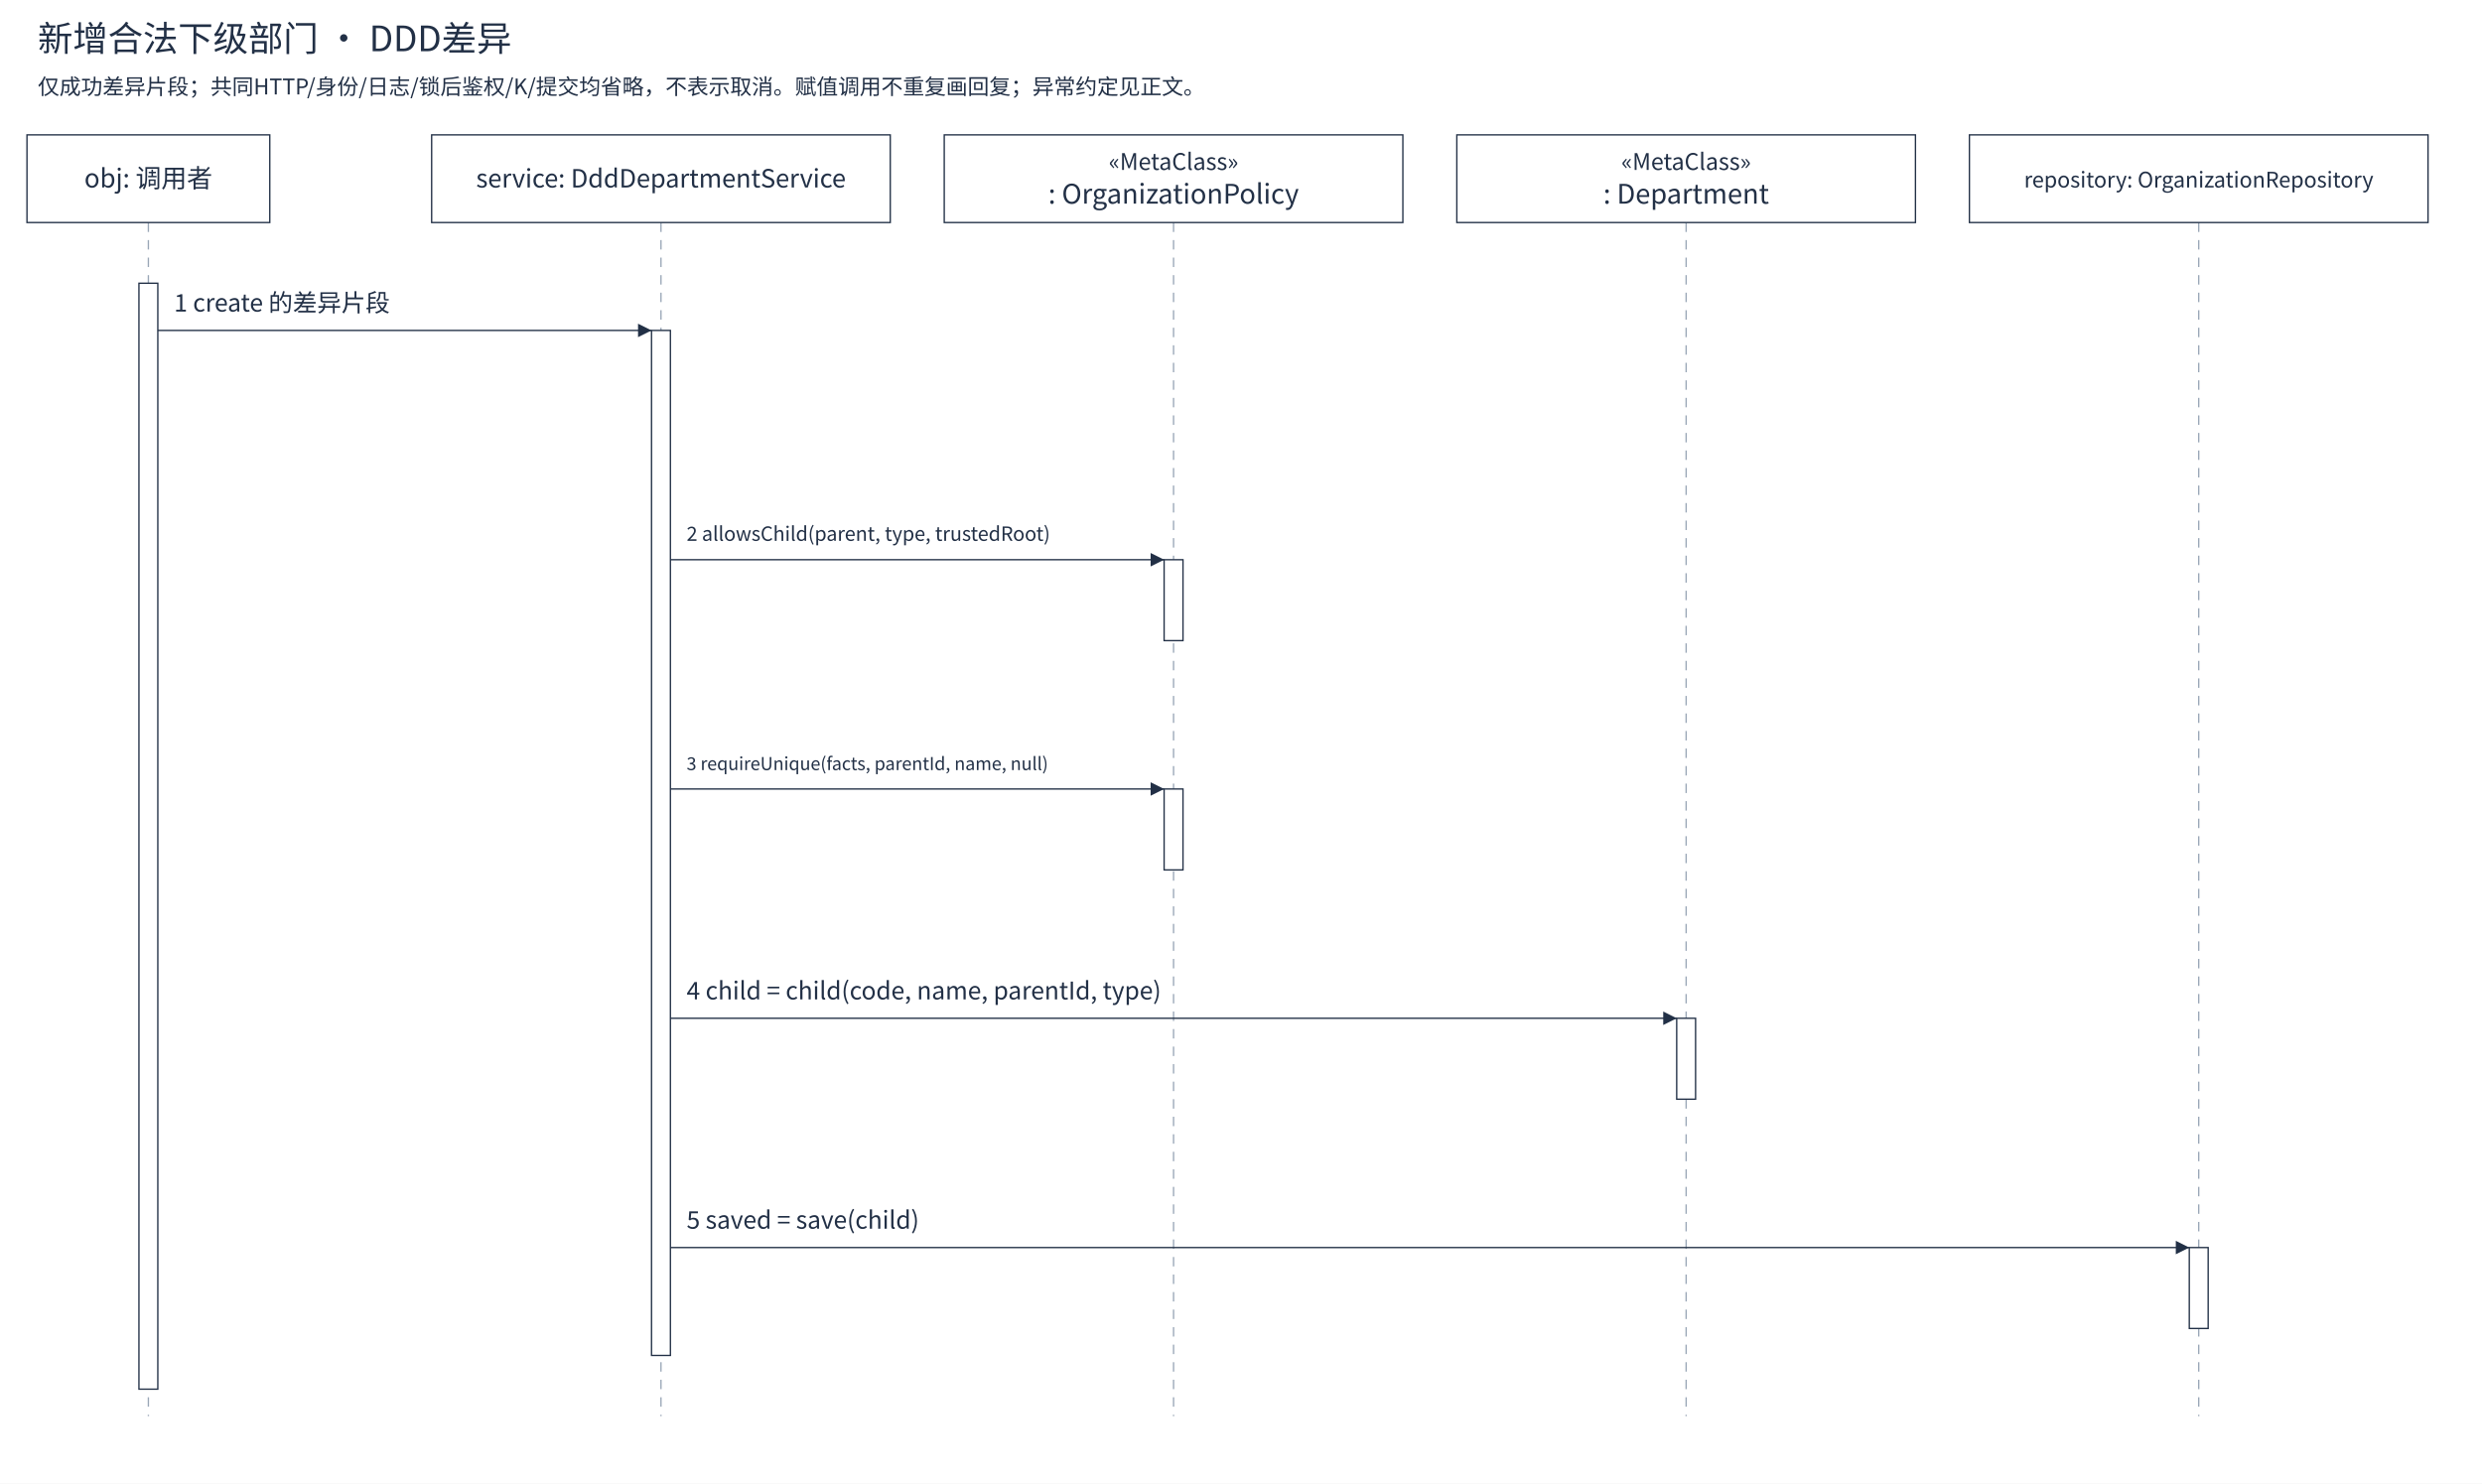
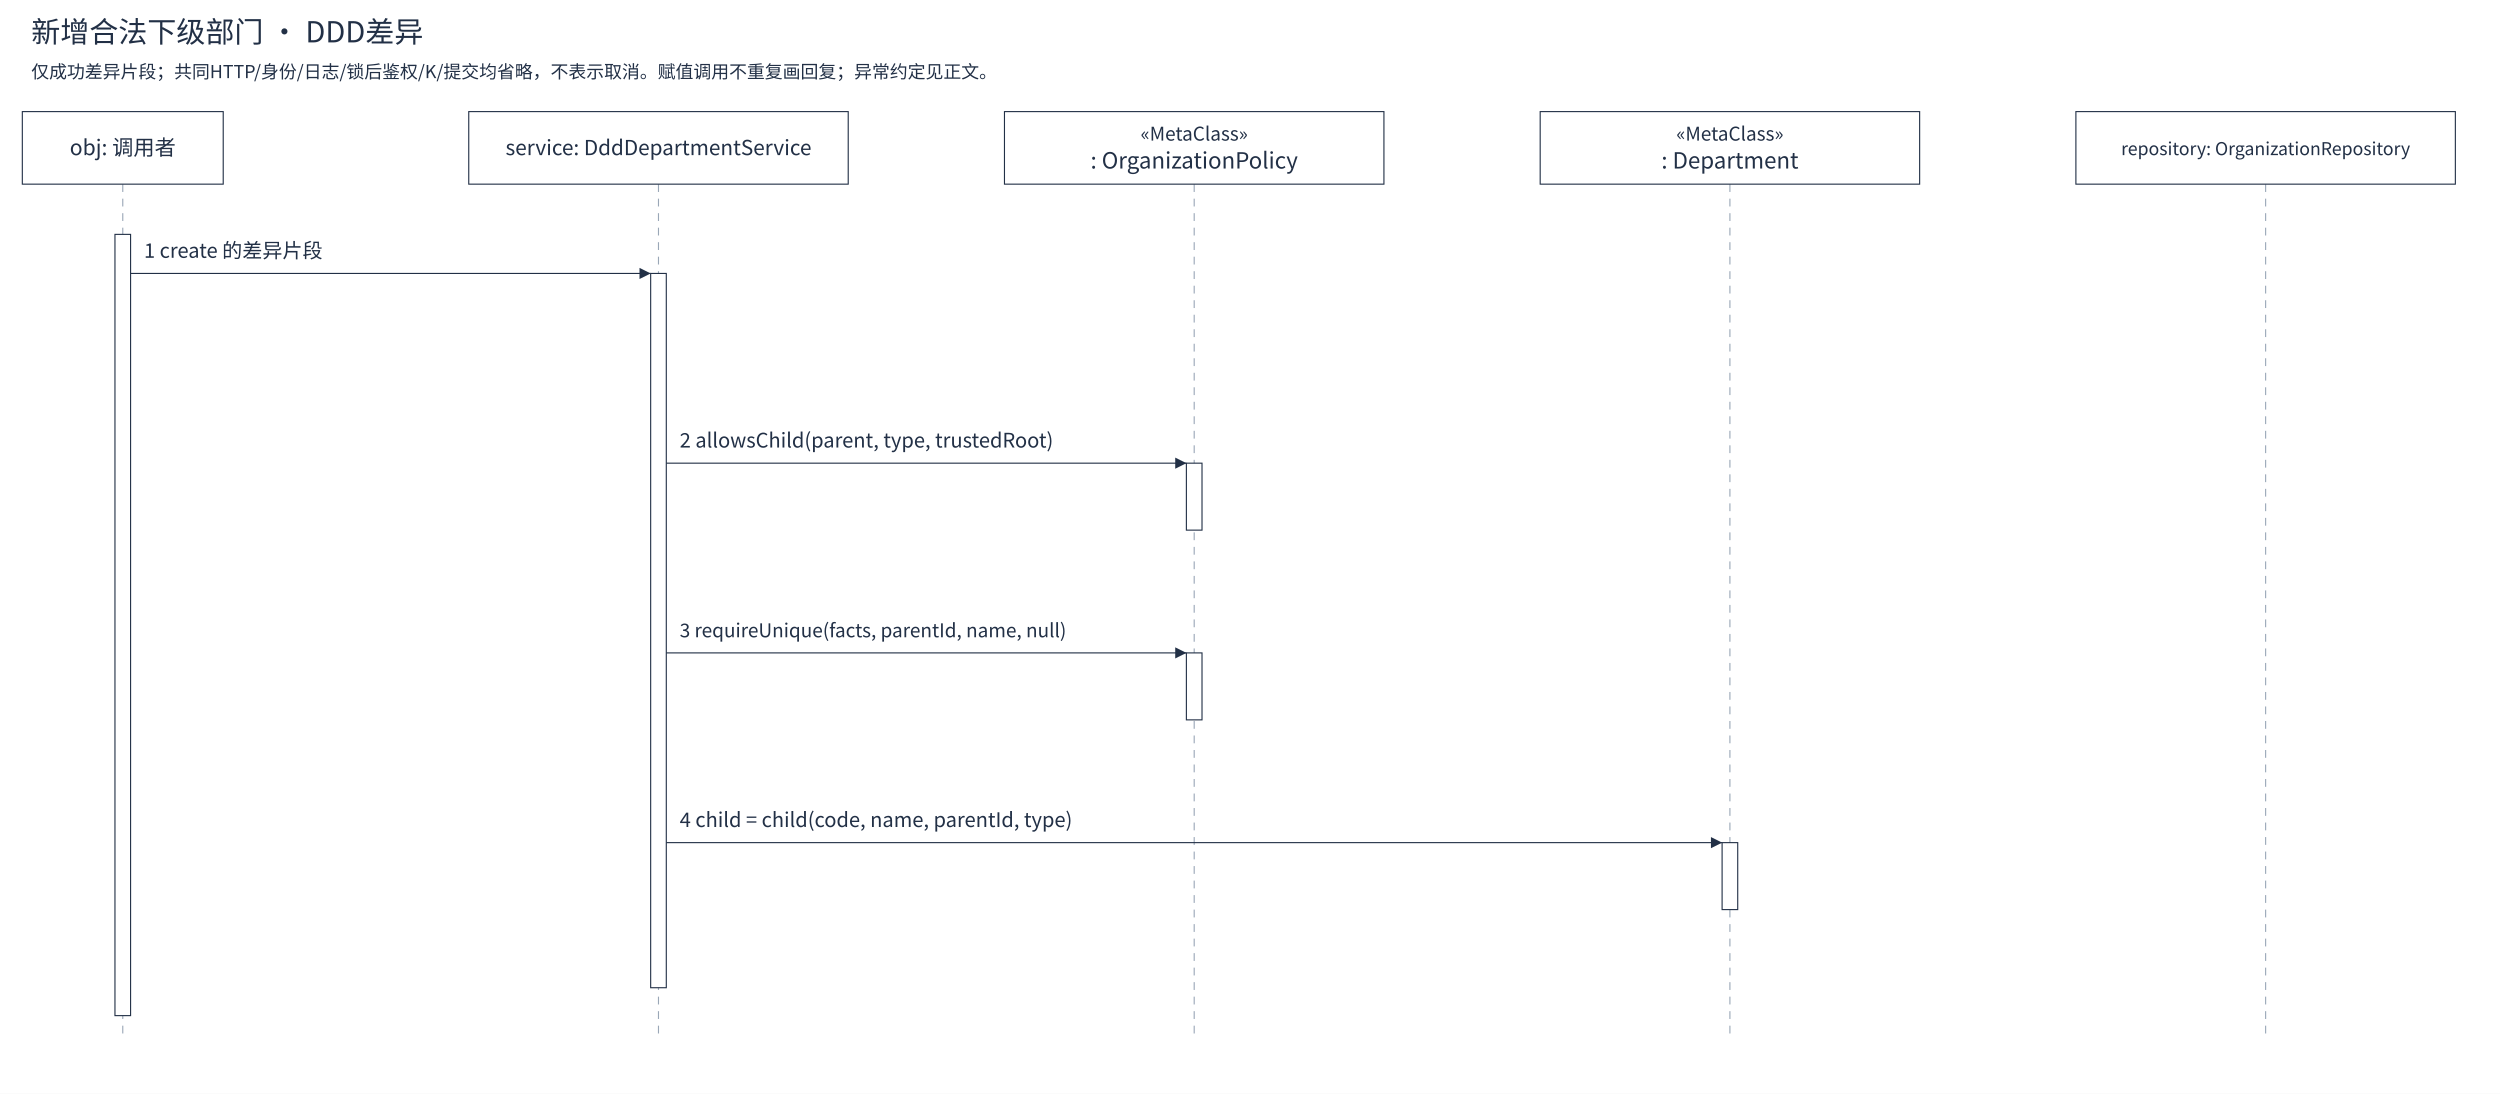
- <svg xmlns="http://www.w3.org/2000/svg" width="1840" height="1100" viewBox="0 0 1840 1100">
+ <svg xmlns="http://www.w3.org/2000/svg" width="2240" height="980" viewBox="0 0 2240 980">
  <defs>
    <marker id="open" markerWidth="12" markerHeight="12" refX="11" refY="6" orient="auto">
      <path d="M1,1 L11,6 L1,11" fill="none" stroke="#223046" stroke-width="1.5" />
    </marker>
    <marker id="triangle" markerWidth="14" markerHeight="14" refX="13" refY="7" orient="auto">
      <path d="M1,1 L13,7 L1,13 Z" fill="white" stroke="#245a93" stroke-width="1.4" />
    </marker>
    <marker id="filled" markerWidth="12" markerHeight="12" refX="11" refY="6" orient="auto">
      <path d="M1,1 L11,6 L1,11 Z" fill="#223046" />
    </marker>
  </defs>
  <rect width="100%" height="100%" fill="white" />
  <g font-family="Microsoft YaHei,Noto Sans CJK SC,Arial,sans-serif">
    <text x="28" y="38" font-size="26" text-anchor="start" fill="#223046">新增合法下级部门 · DDD差异</text>
    <text x="28" y="70" font-size="16" text-anchor="start" fill="#223046">仅成功差异片段；共同HTTP/身份/日志/锁后鉴权/K/提交均省略，不表示取消。赋值调用不重复画回复；异常约定见正文。</text>
-     <path d="M110,165V1050" stroke="#9aa7b7" stroke-dasharray="7 6" />
+     <path d="M110,165V930" stroke="#9aa7b7" stroke-dasharray="7 6" />
    <rect x="20" y="100" width="180" height="65" fill="white" stroke="#223046" />
    <text x="110" y="139" font-size="19" text-anchor="middle" fill="#223046">obj: 调用者</text>
-     <path d="M490,165V1050" stroke="#9aa7b7" stroke-dasharray="7 6" />
-     <rect x="320" y="100" width="340" height="65" fill="white" stroke="#223046" />
-     <text x="490" y="139" font-size="18.586" text-anchor="middle" fill="#223046">service: DddDepartmentService</text>
-     <path d="M870,165V1050" stroke="#9aa7b7" stroke-dasharray="7 6" />
-     <rect x="700" y="100" width="340" height="65" fill="white" stroke="#223046" />
-     <text x="870" y="126" font-size="17" text-anchor="middle" fill="#223046">«MetaClass»</text>
-     <text x="870" y="151" font-size="20" text-anchor="middle" fill="#223046">: OrganizationPolicy</text>
-     <path d="M1250,165V1050" stroke="#9aa7b7" stroke-dasharray="7 6" />
-     <rect x="1080" y="100" width="340" height="65" fill="white" stroke="#223046" />
-     <text x="1250" y="126" font-size="17" text-anchor="middle" fill="#223046">«MetaClass»</text>
-     <text x="1250" y="151" font-size="20" text-anchor="middle" fill="#223046">: Department</text>
-     <path d="M1630,165V1050" stroke="#9aa7b7" stroke-dasharray="7 6" />
-     <rect x="1460" y="100" width="340" height="65" fill="white" stroke="#223046" />
-     <text x="1630" y="139" font-size="15.852" text-anchor="middle" fill="#223046">repository: OrganizationRepository</text>
-     <rect x="103" y="210" width="14" height="820" fill="white" stroke="#223046" />
-     <rect x="483" y="245" width="14" height="760" fill="white" stroke="#223046" />
-     <rect x="863" y="415" width="14" height="60" fill="white" stroke="#223046" />
-     <rect x="863" y="585" width="14" height="60" fill="white" stroke="#223046" />
-     <rect x="1243" y="755" width="14" height="60" fill="white" stroke="#223046" />
-     <rect x="1623" y="925" width="14" height="60" fill="white" stroke="#223046" />
-     <path d="M117,245H483" stroke="#223046" marker-end="url(#filled)" />
+     <path d="M590,165V930" stroke="#9aa7b7" stroke-dasharray="7 6" />
+     <rect x="420" y="100" width="340" height="65" fill="white" stroke="#223046" />
+     <text x="590" y="139" font-size="18.586" text-anchor="middle" fill="#223046">service: DddDepartmentService</text>
+     <path d="M1070,165V930" stroke="#9aa7b7" stroke-dasharray="7 6" />
+     <rect x="900" y="100" width="340" height="65" fill="white" stroke="#223046" />
+     <text x="1070" y="126" font-size="17" text-anchor="middle" fill="#223046">«MetaClass»</text>
+     <text x="1070" y="151" font-size="20" text-anchor="middle" fill="#223046">: OrganizationPolicy</text>
+     <path d="M1550,165V930" stroke="#9aa7b7" stroke-dasharray="7 6" />
+     <rect x="1380" y="100" width="340" height="65" fill="white" stroke="#223046" />
+     <text x="1550" y="126" font-size="17" text-anchor="middle" fill="#223046">«MetaClass»</text>
+     <text x="1550" y="151" font-size="20" text-anchor="middle" fill="#223046">: Department</text>
+     <path d="M2030,165V930" stroke="#9aa7b7" stroke-dasharray="7 6" />
+     <rect x="1860" y="100" width="340" height="65" fill="white" stroke="#223046" />
+     <text x="2030" y="139" font-size="15.852" text-anchor="middle" fill="#223046">repository: OrganizationRepository</text>
+     <rect x="103" y="210" width="14" height="700" fill="white" stroke="#223046" />
+     <rect x="583" y="245" width="14" height="640" fill="white" stroke="#223046" />
+     <rect x="1063" y="415" width="14" height="60" fill="white" stroke="#223046" />
+     <rect x="1063" y="585" width="14" height="60" fill="white" stroke="#223046" />
+     <rect x="1543" y="755" width="14" height="60" fill="white" stroke="#223046" />
+     <path d="M117,245H583" stroke="#223046" marker-end="url(#filled)" />
    <text x="129" y="231" font-size="18" text-anchor="start" fill="#223046">1 create 的差异片段</text>
-     <path d="M497,415H863" stroke="#223046" marker-end="url(#filled)" />
-     <text x="509" y="401" font-size="14.492" text-anchor="start" fill="#223046">2 allowsChild(parent, type, trustedRoot)</text>
-     <path d="M497,585H863" stroke="#223046" marker-end="url(#filled)" />
-     <text x="509" y="571" font-size="13.174" text-anchor="start" fill="#223046">3 requireUnique(facts, parentId, name, null)</text>
-     <path d="M497,755H1243" stroke="#223046" marker-end="url(#filled)" />
-     <text x="509" y="741" font-size="18" text-anchor="start" fill="#223046">4 child = child(code, name, parentId, type)</text>
-     <path d="M497,925H1623" stroke="#223046" marker-end="url(#filled)" />
-     <text x="509" y="911" font-size="18" text-anchor="start" fill="#223046">5 saved = save(child)</text>
+     <path d="M597,415H1063" stroke="#223046" marker-end="url(#filled)" />
+     <text x="609" y="401" font-size="18" text-anchor="start" fill="#223046">2 allowsChild(parent, type, trustedRoot)</text>
+     <path d="M597,585H1063" stroke="#223046" marker-end="url(#filled)" />
+     <text x="609" y="571" font-size="17.026" text-anchor="start" fill="#223046">3 requireUnique(facts, parentId, name, null)</text>
+     <path d="M597,755H1543" stroke="#223046" marker-end="url(#filled)" />
+     <text x="609" y="741" font-size="18" text-anchor="start" fill="#223046">4 child = child(code, name, parentId, type)</text>
  </g>
</svg>
